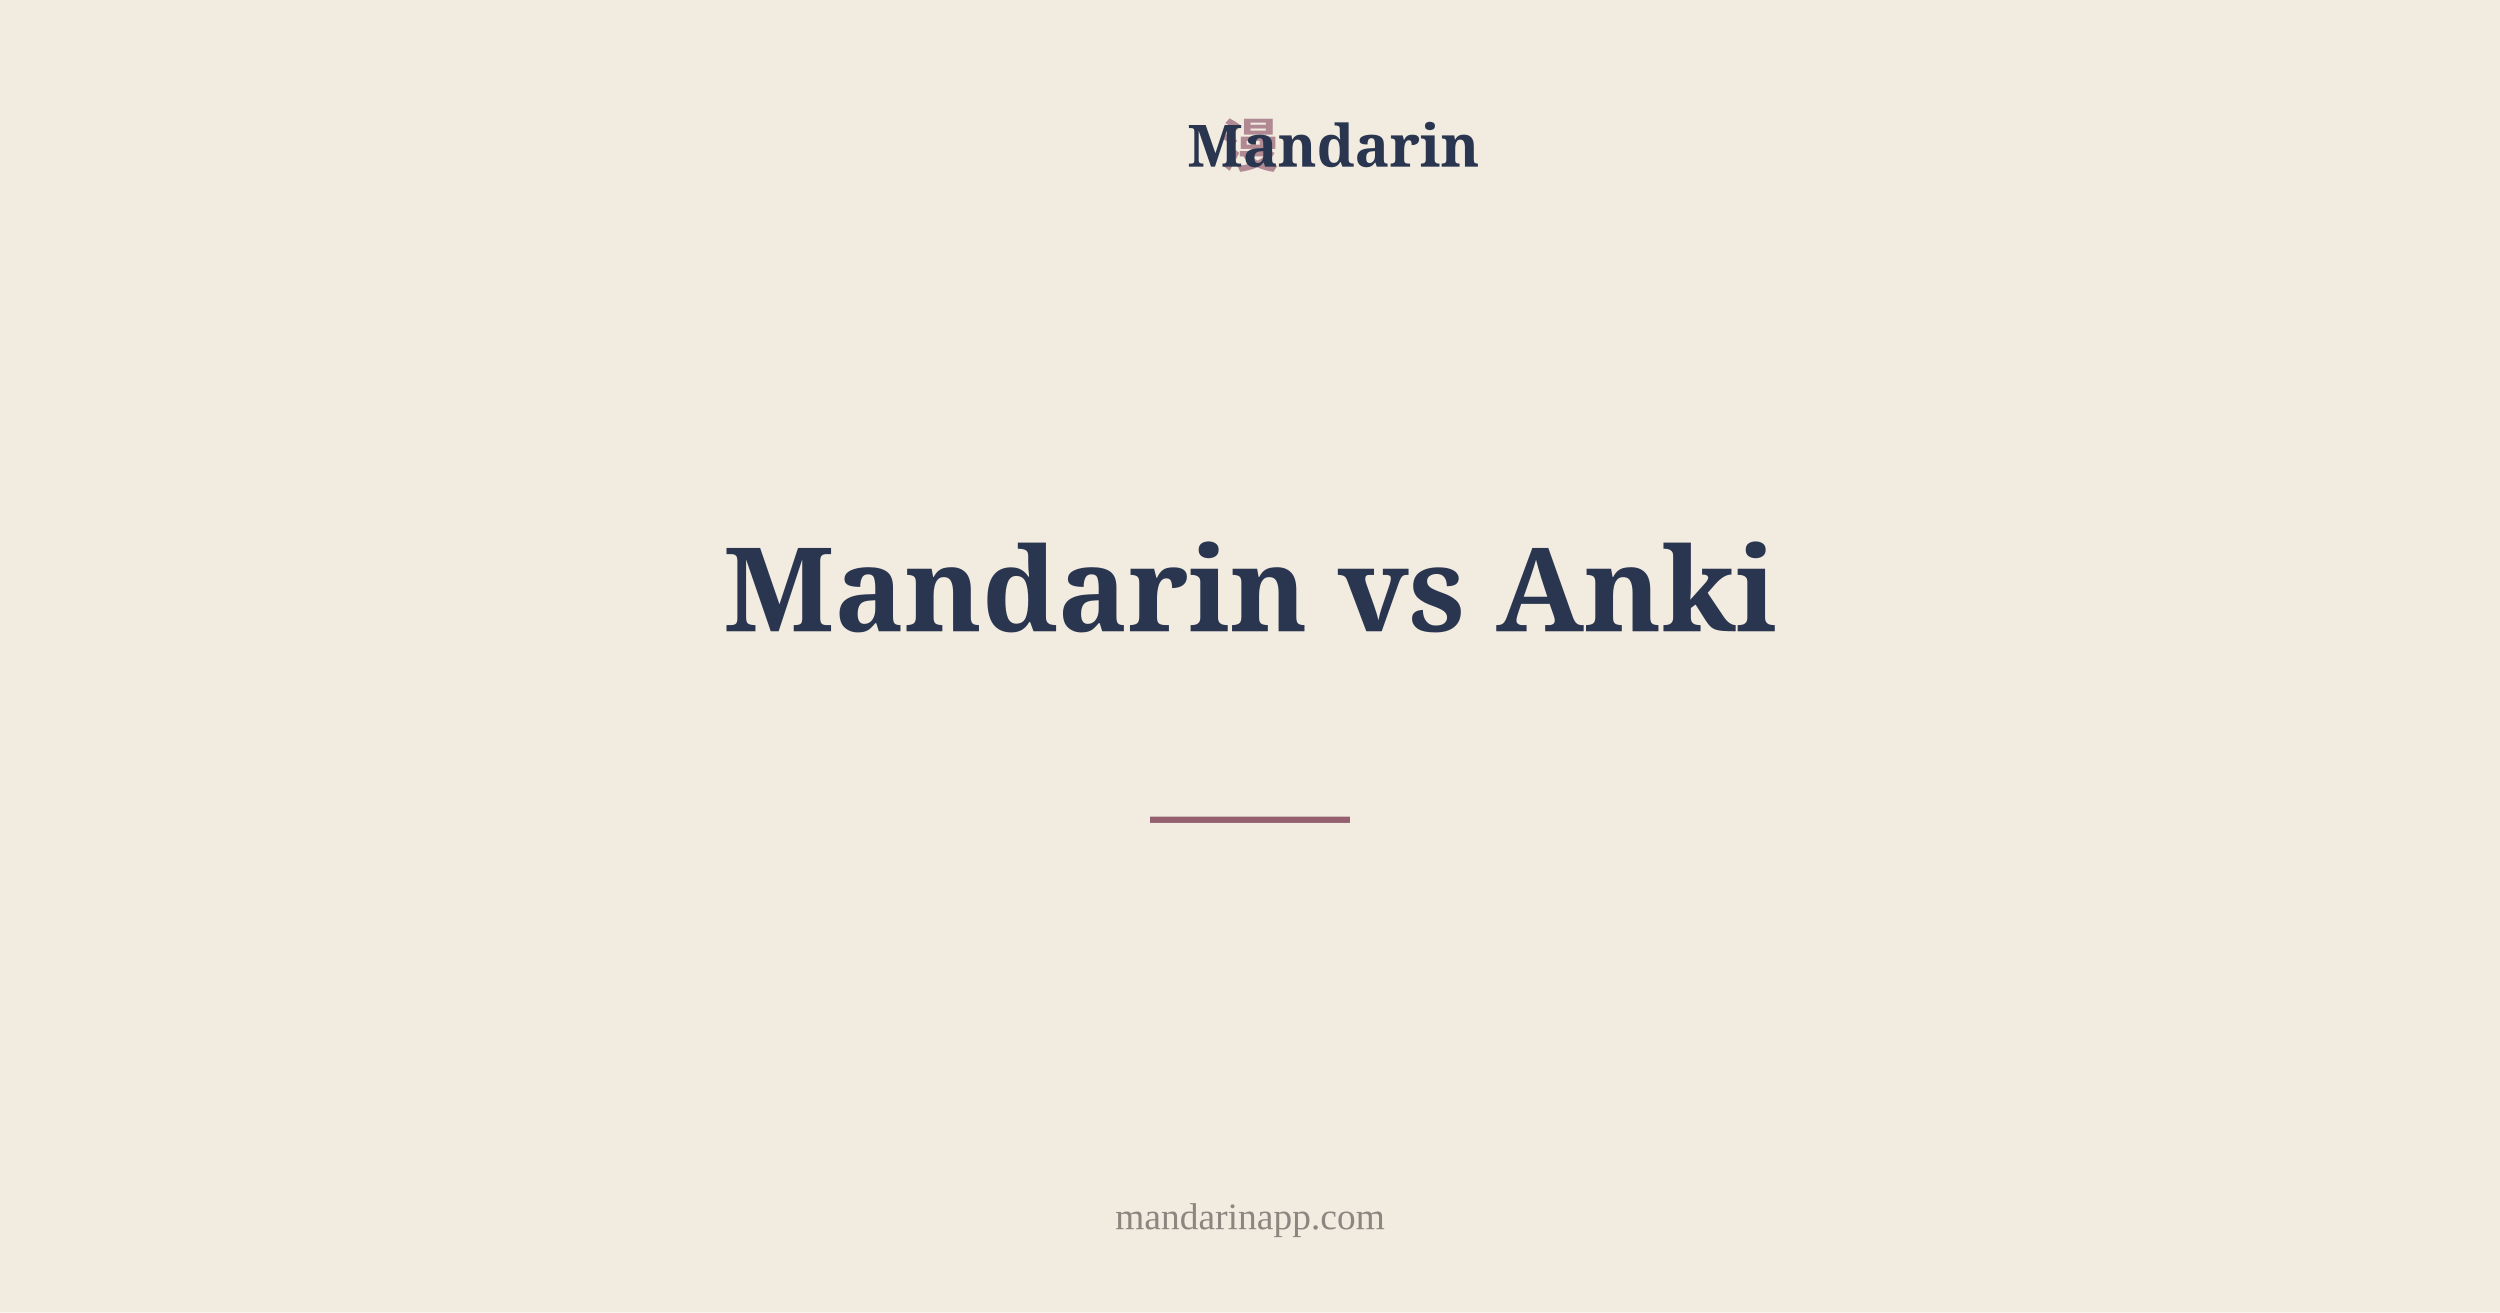
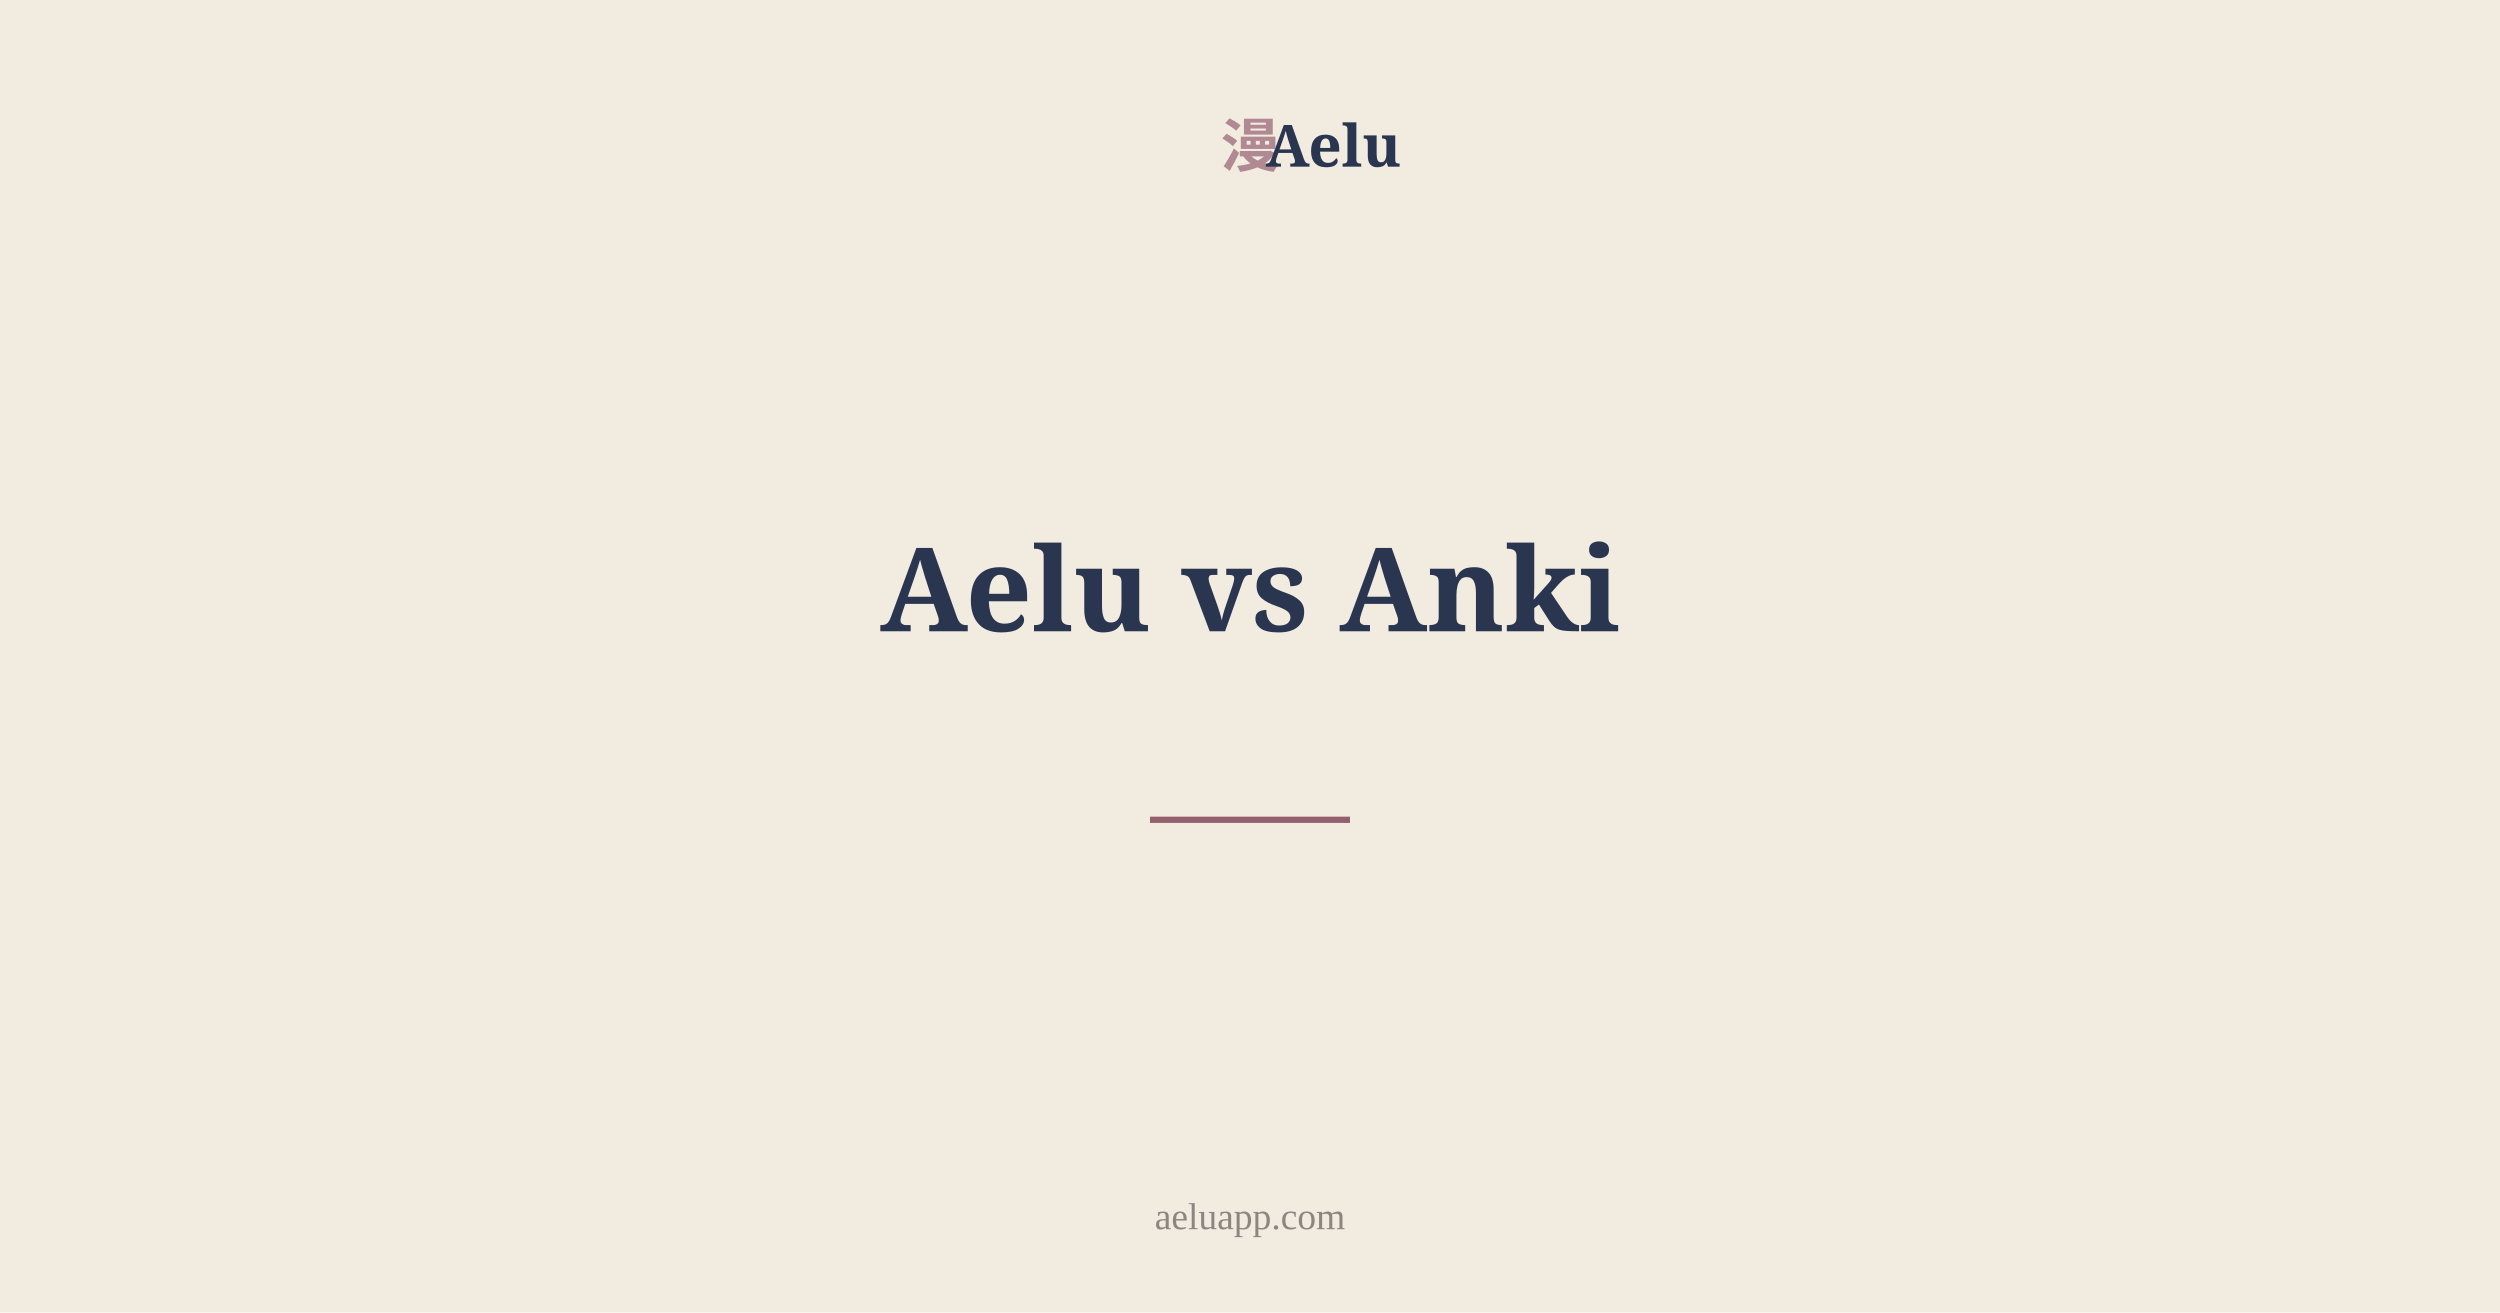
<svg xmlns="http://www.w3.org/2000/svg" width="1200" height="630" viewBox="0 0 1200 630">
  <rect width="1200" height="630" fill="#F2EBE0" />
  <text x="600" y="80" font-family="Noto Serif SC, Songti SC, serif" font-size="28" font-weight="700" fill="#946070" text-anchor="middle" opacity="0.7">漫</text>
-   <text x="640" y="80" font-family="Cormorant Garamond, Georgia, serif" font-size="28" font-weight="600" fill="#2A3650" text-anchor="middle">Mandarin</text>
-   <text x="600" y="303" font-family="Cormorant Garamond, Georgia, serif" font-size="56" font-weight="600" fill="#2A3650" text-anchor="middle">Mandarin vs Anki</text>
+   <text x="640" y="80" font-family="Cormorant Garamond, Georgia, serif" font-size="28" font-weight="600" fill="#2A3650" text-anchor="middle">Aelu</text>
+   <text x="600" y="303" font-family="Cormorant Garamond, Georgia, serif" font-size="56" font-weight="600" fill="#2A3650" text-anchor="middle">Aelu vs Anki</text>
  <rect x="552" y="392" width="96" height="3" fill="#946070" />
-   <text x="600" y="590" font-family="Source Serif 4, Georgia, serif" font-size="18" fill="#8B8680" text-anchor="middle">mandarinapp.com</text>
+   <text x="600" y="590" font-family="Source Serif 4, Georgia, serif" font-size="18" fill="#8B8680" text-anchor="middle">aeluapp.com</text>
</svg>
